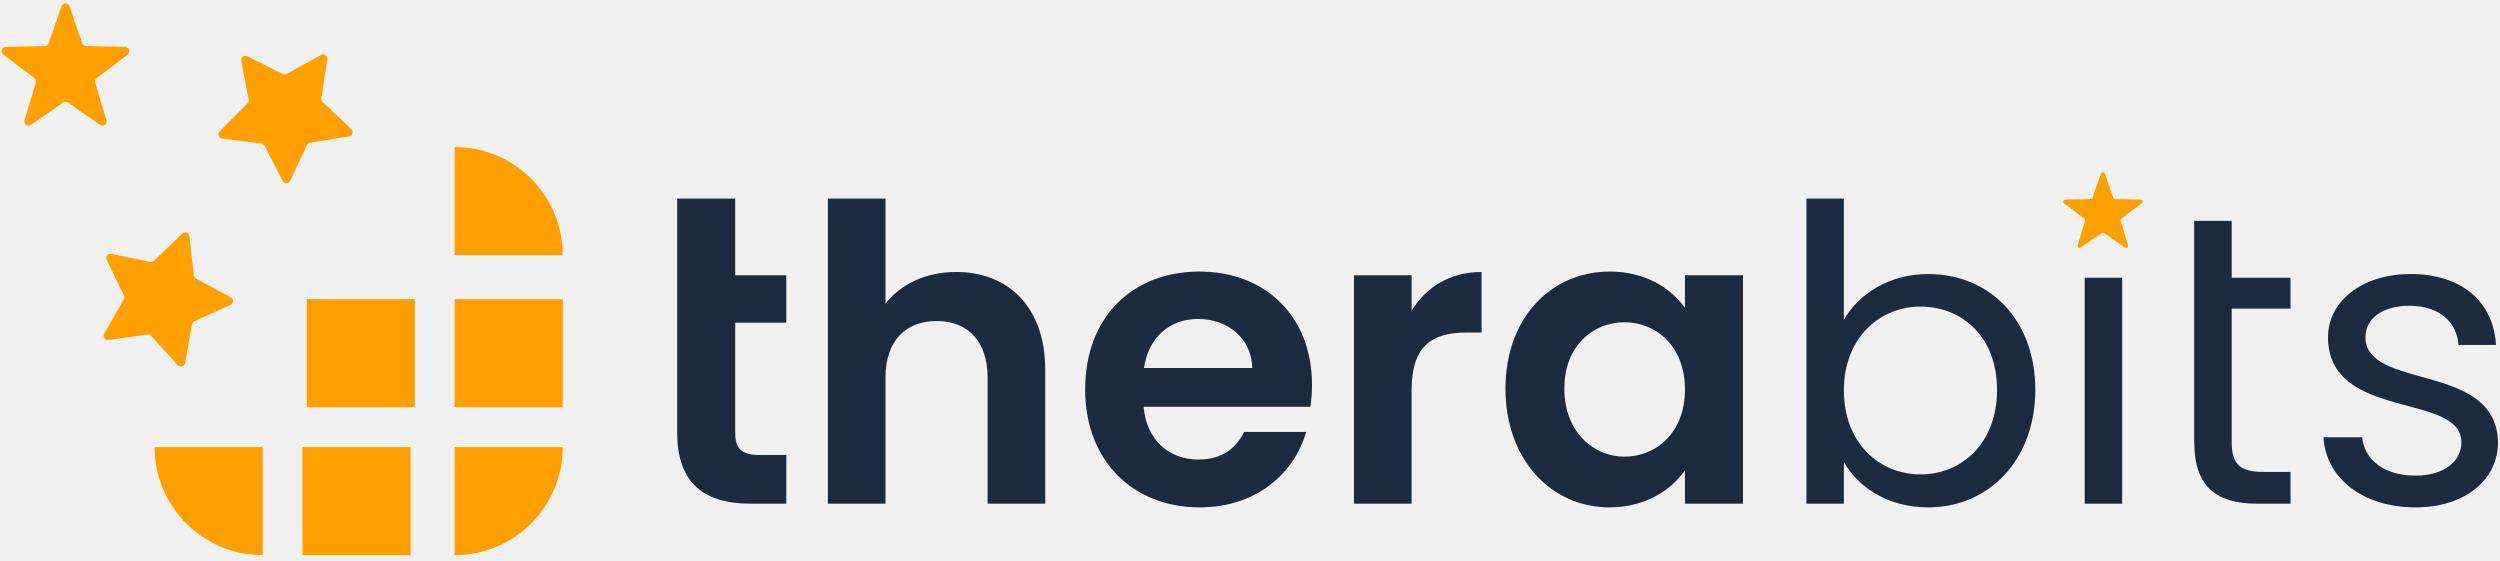
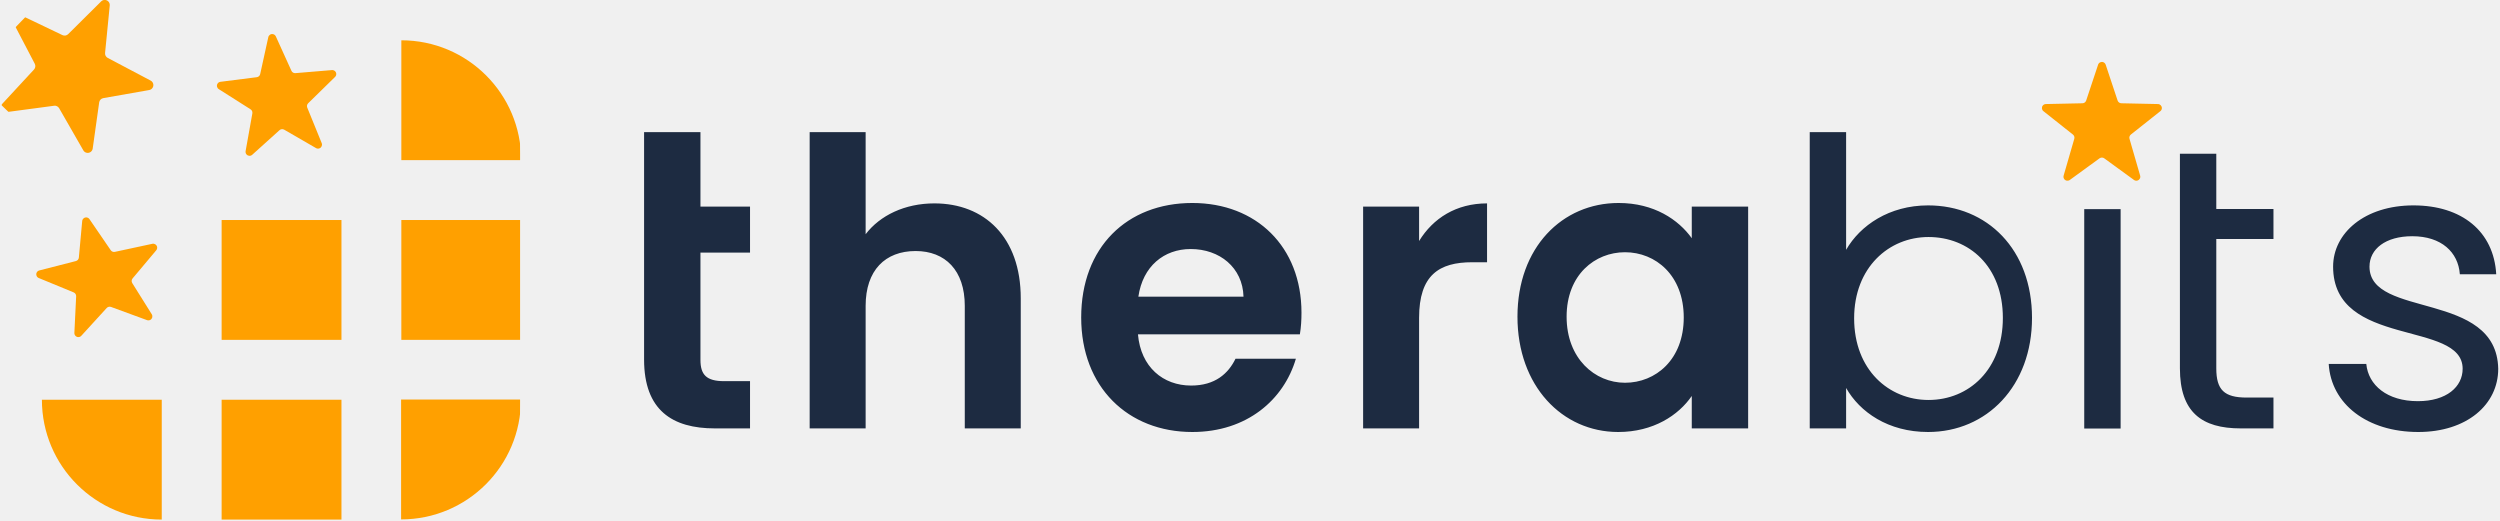
- <svg xmlns="http://www.w3.org/2000/svg" width="491" height="110" viewBox="0 0 491 110">
-   <g fill="none" fill-rule="evenodd" transform="translate(-2 -1)">
-     <g fill="#FFA000">
-       <rect width="21.227" height="21.227" x="61.415" y="88.803" />
-       <path d="M91.293 88.803L112.52 88.803C112.52 100.526 103.016 110.03 91.293 110.03L91.293 110.03 91.293 110.03 91.293 88.803zM32.367 88.803L53.594 88.803 53.594 110.03C41.871 110.03 32.367 100.526 32.367 88.803L32.367 88.803 32.367 88.803zM91.293 29.878C103.016 29.878 112.52 39.381 112.52 51.105L112.52 51.105 112.52 51.105 91.293 51.105 91.293 29.878z" />
-       <rect width="21.227" height="21.227" x="91.293" y="59.755" />
-       <rect width="21.227" height="21.227" x="62.245" y="59.755" />
-       <path d="M14.385,21.132 L8.085,25.516 C7.709,25.778 7.191,25.685 6.93,25.309 C6.785,25.101 6.743,24.838 6.816,24.595 L9.039,17.248 C9.14,16.916 9.023,16.556 8.746,16.347 L2.63,11.71 C2.265,11.433 2.193,10.912 2.47,10.547 C2.623,10.345 2.861,10.224 3.114,10.219 L10.788,10.062 C11.135,10.055 11.441,9.833 11.555,9.505 L14.075,2.255 C14.226,1.822 14.699,1.593 15.131,1.744 C15.371,1.827 15.56,2.016 15.643,2.255 L18.163,9.505 C18.277,9.833 18.583,10.055 18.93,10.062 L26.604,10.219 C27.062,10.228 27.426,10.607 27.416,11.065 C27.411,11.319 27.29,11.556 27.088,11.71 L20.972,16.347 C20.695,16.556 20.578,16.916 20.679,17.248 L22.901,24.595 C23.034,25.034 22.786,25.497 22.347,25.63 C22.105,25.703 21.841,25.661 21.633,25.516 L15.333,21.132 C15.048,20.934 14.67,20.934 14.385,21.132 Z" />
-       <path d="M33.561,67.308 L26.702,70.914 C26.296,71.127 25.794,70.971 25.581,70.566 C25.496,70.404 25.467,70.219 25.498,70.039 L26.808,62.401 C26.854,62.132 26.765,61.857 26.569,61.667 L21.02,56.257 C20.692,55.937 20.685,55.412 21.005,55.084 C21.132,54.953 21.299,54.868 21.48,54.842 L29.149,53.727 C29.419,53.688 29.653,53.518 29.774,53.273 L33.203,46.324 C33.406,45.913 33.904,45.745 34.315,45.947 C34.478,46.028 34.611,46.161 34.692,46.324 L38.121,53.273 C38.242,53.518 38.476,53.688 38.746,53.727 L46.415,54.842 C46.869,54.908 47.183,55.329 47.117,55.782 C47.091,55.963 47.006,56.13 46.875,56.257 L41.326,61.667 C41.13,61.857 41.041,62.132 41.087,62.401 L42.397,70.039 C42.475,70.491 42.171,70.92 41.719,70.997 C41.539,71.028 41.354,70.999 41.193,70.914 L34.334,67.308 C34.092,67.181 33.803,67.181 33.561,67.308 Z" transform="rotate(-52 33.947 59.675)" />
-       <path d="M57.629,30.791 L50.77,34.397 C50.364,34.61 49.863,34.454 49.649,34.049 C49.564,33.887 49.535,33.702 49.566,33.522 L50.876,25.884 C50.922,25.615 50.833,25.34 50.637,25.15 L45.088,19.74 C44.76,19.42 44.753,18.895 45.073,18.567 C45.2,18.436 45.367,18.351 45.548,18.325 L53.217,17.21 C53.487,17.171 53.721,17.001 53.842,16.756 L57.271,9.807 C57.474,9.396 57.972,9.228 58.383,9.43 C58.546,9.511 58.679,9.644 58.76,9.807 L62.189,16.756 C62.31,17.001 62.544,17.171 62.814,17.21 L70.483,18.325 C70.937,18.391 71.251,18.812 71.185,19.265 C71.159,19.446 71.074,19.613 70.943,19.74 L65.394,25.15 C65.198,25.34 65.109,25.615 65.155,25.884 L66.465,33.522 C66.543,33.974 66.239,34.403 65.787,34.48 C65.607,34.511 65.422,34.482 65.261,34.397 L58.402,30.791 C58.16,30.664 57.871,30.664 57.629,30.791 Z" transform="rotate(-37 58.015 23.158)" />
+ <svg xmlns="http://www.w3.org/2000/svg" xmlns:xlink="http://www.w3.org/1999/xlink" width="524" height="109" viewBox="0 0 524 109">
+   <defs>
+     <rect id="full_logo_dark-a" width="109.018" height="109.018" x=".511" y=".361" />
+   </defs>
+   <g fill="none" fill-rule="evenodd" transform="translate(-1 -1)">
+     <g transform="translate(.48 .63)">
+       <mask id="full_logo_dark-b" fill="#fff">
+         <use xlink:href="#full_logo_dark-a" />
+       </mask>
+       <path fill="#FFA000" d="M34.422,84.154 L9.303,84.154 C9.303,98.027 20.549,109.273 34.422,109.273 L34.422,109.273 L34.422,109.273 L34.422,84.154 Z" mask="url(#full_logo_dark-b)" />
+       <polygon fill="#FFA000" points="72.091 84.154 46.972 84.154 46.972 109.273 72.091 109.273" mask="url(#full_logo_dark-b)" />
+       <polygon fill="#FFA000" points="72.091 46.485 46.972 46.485 46.972 71.604 72.091 71.604" mask="url(#full_logo_dark-b)" />
+       <path fill="#FFA000" d="M84.641 8.816L84.641 8.816 84.641 8.816 84.641 33.935 109.76 33.935C109.76 20.062 98.514 8.816 84.641 8.816zM109.708 84.119L84.589 84.119 84.589 109.238C98.462 109.238 109.708 97.992 109.708 84.119L109.708 84.119 109.708 84.119z" mask="url(#full_logo_dark-b)" />
+       <polygon fill="#FFA000" points="109.76 46.485 84.641 46.485 84.641 71.604 109.76 71.604" mask="url(#full_logo_dark-b)" />
+       <path fill="#FFA000" d="M15.155,23.916 L7.254,29.66 C6.782,30.004 6.12,29.899 5.776,29.426 C5.583,29.162 5.524,28.823 5.615,28.509 L8.446,18.731 C8.566,18.318 8.424,17.874 8.087,17.607 L0.249,11.398 C-0.209,11.035 -0.286,10.37 0.077,9.911 C0.272,9.664 0.568,9.517 0.884,9.51 L10.622,9.303 C11.07,9.293 11.463,9.004 11.604,8.579 L14.773,-0.945 C14.957,-1.5 15.557,-1.8 16.111,-1.615 C16.428,-1.51 16.676,-1.262 16.782,-0.945 L19.95,8.579 C20.091,9.004 20.484,9.293 20.932,9.303 L30.671,9.51 C31.255,9.523 31.719,10.007 31.706,10.591 C31.7,10.907 31.553,11.203 31.305,11.398 L23.467,17.607 C23.13,17.874 22.988,18.318 23.108,18.731 L25.939,28.509 C26.102,29.071 25.778,29.658 25.217,29.821 C24.903,29.912 24.564,29.852 24.3,29.66 L16.4,23.916 C16.029,23.646 15.526,23.646 15.155,23.916 Z" mask="url(#full_logo_dark-b)" transform="rotate(-46 15.777 15.627)" />
+       <path fill="#FFA000" d="M58.419,27.639 L52.187,32.173 C51.814,32.444 51.291,32.362 51.019,31.988 C50.867,31.779 50.82,31.512 50.892,31.264 L53.126,23.544 C53.22,23.218 53.108,22.867 52.842,22.656 L46.657,17.754 C46.295,17.467 46.234,16.941 46.521,16.579 C46.676,16.383 46.91,16.267 47.159,16.262 L54.842,16.098 C55.196,16.091 55.507,15.862 55.618,15.526 L58.118,8.008 C58.264,7.57 58.737,7.333 59.175,7.479 C59.426,7.562 59.622,7.758 59.705,8.008 L62.205,15.526 C62.316,15.862 62.627,16.091 62.981,16.098 L70.664,16.262 C71.126,16.272 71.493,16.654 71.483,17.116 C71.477,17.365 71.361,17.599 71.166,17.754 L64.981,22.656 C64.715,22.867 64.603,23.218 64.697,23.544 L66.931,31.264 C67.06,31.707 66.804,32.171 66.36,32.3 C66.112,32.371 65.845,32.325 65.636,32.173 L59.404,27.639 C59.11,27.425 58.713,27.425 58.419,27.639 Z" mask="url(#full_logo_dark-b)" transform="rotate(-6 58.912 21.092)" />
+       <path fill="#FFA000" d="M21.255,65.308 L15.023,69.842 C14.649,70.113 14.126,70.031 13.854,69.657 C13.702,69.448 13.656,69.181 13.727,68.933 L15.961,61.213 C16.056,60.887 15.944,60.536 15.677,60.325 L9.493,55.423 C9.13,55.136 9.07,54.61 9.357,54.248 C9.511,54.052 9.745,53.936 9.994,53.931 L17.678,53.767 C18.032,53.76 18.342,53.531 18.454,53.195 L20.953,45.677 C21.099,45.239 21.573,45.002 22.011,45.148 C22.261,45.231 22.458,45.427 22.541,45.677 L25.04,53.195 C25.152,53.531 25.463,53.76 25.816,53.767 L33.5,53.931 C33.962,53.941 34.328,54.323 34.318,54.785 C34.313,55.034 34.197,55.268 34.002,55.423 L27.817,60.325 C27.551,60.536 27.438,60.887 27.533,61.213 L29.767,68.933 C29.895,69.376 29.64,69.84 29.196,69.969 C28.948,70.04 28.68,69.994 28.471,69.842 L22.239,65.308 C21.946,65.094 21.548,65.094 21.255,65.308 Z" mask="url(#full_logo_dark-b)" transform="rotate(-86 21.747 58.761)" />
    </g>
-     <g transform="translate(135 34)">
-       <path fill="#1D2B41" fill-rule="nonzero" d="M21.426,65.918 L21.426,56.364 L16.17,56.364 C12.613,56.364 11.4,55.068 11.4,52.073 L11.4,30.373 L21.426,30.373 L21.426,21.061 L11.4,21.061 L11.4,6.001 L0,6.001 L0,51.992 C0,62.275 5.74,65.918 14.311,65.918 L21.426,65.918 Z M40.911,65.918 L40.911,41.142 C40.911,33.936 44.873,30.049 51.017,30.049 C57,30.049 60.962,33.936 60.962,41.142 L60.962,65.918 L72.281,65.918 L72.281,39.603 C72.281,27.215 64.924,20.414 54.817,20.414 C48.834,20.414 43.822,22.843 40.911,26.648 L40.911,6.001 L29.592,6.001 L29.592,65.918 L40.911,65.918 Z M102.601,66.647 C113.678,66.647 121.116,60.088 123.541,51.83 L111.333,51.83 C109.877,54.826 107.209,57.255 102.358,57.255 C96.699,57.255 92.171,53.53 91.605,46.891 L124.35,46.891 C124.592,45.433 124.673,43.976 124.673,42.518 C124.673,29.158 115.537,20.333 102.601,20.333 C89.341,20.333 80.124,29.32 80.124,43.49 C80.124,57.578 89.584,66.647 102.601,66.647 Z M112.95,39.279 L91.686,39.279 C92.575,33.126 96.86,29.644 102.277,29.644 C108.099,29.644 112.788,33.369 112.95,39.279 Z M144.239,65.918 L144.239,43.571 C144.239,34.907 148.282,32.316 154.993,32.316 L157.984,32.316 L157.984,20.414 C151.759,20.414 147.069,23.41 144.239,28.025 L144.239,21.061 L132.92,21.061 L132.92,65.918 L144.239,65.918 Z M183.048,66.647 C190.163,66.647 195.257,63.246 197.925,59.36 L197.925,65.918 L209.325,65.918 L209.325,21.061 L197.925,21.061 L197.925,27.458 C195.257,23.733 190.325,20.333 183.129,20.333 C171.729,20.333 162.674,29.32 162.674,43.328 C162.674,57.336 171.729,66.647 183.048,66.647 Z M186.04,56.688 C179.976,56.688 174.235,51.83 174.235,43.328 C174.235,34.826 179.976,30.292 186.04,30.292 C192.265,30.292 197.925,34.988 197.925,43.49 C197.925,51.992 192.265,56.688 186.04,56.688 Z M245.713,66.647 C257.599,66.647 266.735,57.336 266.735,43.571 C266.735,29.725 257.68,20.819 245.713,20.819 C237.871,20.819 231.969,24.867 229.139,29.806 L229.139,6.001 L221.781,6.001 L221.781,65.918 L229.139,65.918 L229.139,57.74 C231.888,62.599 237.628,66.647 245.713,66.647 Z M244.177,60.169 C236.173,60.169 229.139,54.097 229.139,43.652 C229.139,33.369 236.173,27.215 244.177,27.215 C252.343,27.215 259.216,33.126 259.216,43.571 C259.216,54.016 252.343,60.169 244.177,60.169 Z M283.795,65.918 L283.795,21.547 L276.437,21.547 L276.437,65.918 L283.795,65.918 Z M316.863,65.918 L316.863,59.684 L311.446,59.684 C306.918,59.684 305.301,58.145 305.301,53.773 L305.301,27.62 L316.863,27.62 L316.863,21.547 L305.301,21.547 L305.301,10.374 L297.944,10.374 L297.944,53.773 C297.944,62.679 302.391,65.918 310.233,65.918 L316.863,65.918 Z M341.442,66.647 C351.225,66.647 357.612,61.141 357.612,53.854 C357.289,37.984 331.578,43.733 331.578,33.207 C331.578,29.644 334.812,27.053 340.229,27.053 C346.131,27.053 349.527,30.292 349.85,34.745 L357.208,34.745 C356.723,26.082 350.255,20.819 340.472,20.819 C330.608,20.819 324.22,26.405 324.22,33.207 C324.22,49.724 350.416,43.976 350.416,53.854 C350.416,57.497 347.182,60.412 341.361,60.412 C335.135,60.412 331.335,57.174 330.931,52.882 L323.331,52.882 C323.816,60.979 331.093,66.647 341.442,66.647 Z" />
-       <path fill="#FFA000" d="M279.763,12.765 L275.69,15.599 C275.502,15.73 275.243,15.684 275.112,15.496 C275.04,15.392 275.019,15.26 275.056,15.138 L276.493,10.389 C276.543,10.223 276.484,10.043 276.346,9.938 L272.392,6.94 C272.209,6.802 272.173,6.541 272.312,6.359 C272.388,6.258 272.507,6.197 272.634,6.195 L277.595,6.093 C277.769,6.09 277.922,5.979 277.979,5.815 L279.608,1.128 C279.683,0.911 279.92,0.797 280.136,0.872 C280.256,0.914 280.35,1.008 280.392,1.128 L282.021,5.815 C282.078,5.979 282.231,6.09 282.405,6.093 L287.366,6.195 C287.595,6.199 287.777,6.389 287.772,6.618 C287.77,6.745 287.709,6.863 287.608,6.94 L283.654,9.938 C283.516,10.043 283.457,10.223 283.507,10.389 L284.944,15.138 C285.011,15.358 284.887,15.589 284.667,15.656 C284.546,15.693 284.414,15.672 284.31,15.599 L280.237,12.765 C280.095,12.666 279.905,12.666 279.763,12.765 Z" />
+     <g transform="translate(136 12.047)">
+       <path fill="#1D2B41" fill-rule="nonzero" d="M22.206,78.745 L22.206,68.843 L16.759,68.843 C13.072,68.843 11.815,67.5 11.815,64.395 L11.815,41.905 L22.206,41.905 L22.206,32.255 L11.815,32.255 L11.815,16.646 L0,16.646 L0,64.311 C0,74.969 5.95,78.745 14.832,78.745 L22.206,78.745 Z M46.437,78.745 L46.437,53.066 C46.437,45.597 50.543,41.569 56.911,41.569 C63.112,41.569 67.218,45.597 67.218,53.066 L67.218,78.745 L78.949,78.745 L78.949,51.472 C78.949,38.632 71.324,31.583 60.85,31.583 C54.649,31.583 49.453,34.101 46.437,38.045 L46.437,16.646 L34.705,16.646 L34.705,78.745 L46.437,78.745 Z M114.913,79.5 C126.393,79.5 134.103,72.703 136.617,64.143 L123.963,64.143 C122.455,67.248 119.69,69.766 114.662,69.766 C108.796,69.766 104.104,65.905 103.517,59.024 L137.454,59.024 C137.706,57.514 137.79,56.003 137.79,54.493 C137.79,40.646 128.321,31.499 114.913,31.499 C101.171,31.499 91.618,40.814 91.618,55.5 C91.618,70.101 101.422,79.5 114.913,79.5 Z M125.639,51.136 L103.601,51.136 C104.523,44.758 108.964,41.15 114.578,41.15 C120.612,41.15 125.472,45.01 125.639,51.136 Z M162.441,78.745 L162.441,55.584 C162.441,46.604 166.63,43.919 173.585,43.919 L176.686,43.919 L176.686,31.583 C170.234,31.583 165.373,34.688 162.441,39.472 L162.441,32.255 L150.709,32.255 L150.709,78.745 L162.441,78.745 Z M204.176,79.5 C211.55,79.5 216.829,75.976 219.595,71.948 L219.595,78.745 L231.41,78.745 L231.41,32.255 L219.595,32.255 L219.595,38.884 C216.829,35.024 211.718,31.499 204.26,31.499 C192.445,31.499 183.06,40.814 183.06,55.332 C183.06,69.85 192.445,79.5 204.176,79.5 Z M205.595,69.178 C199.31,69.178 193.361,64.143 193.361,55.332 C193.361,46.521 199.31,41.821 205.595,41.821 C212.047,41.821 217.913,46.688 217.913,55.5 C217.913,64.311 212.047,69.178 205.595,69.178 Z M269.123,79.5 C281.441,79.5 290.91,69.85 290.91,55.584 C290.91,41.234 281.525,32.003 269.123,32.003 C260.995,32.003 254.878,36.199 251.945,41.318 L251.945,16.646 L244.32,16.646 L244.32,78.745 L251.945,78.745 L251.945,70.269 C254.794,75.304 260.744,79.5 269.123,79.5 Z M269.213,72.787 C260.917,72.787 253.627,66.493 253.627,55.668 C253.627,45.01 260.917,38.632 269.213,38.632 C277.676,38.632 284.799,44.758 284.799,55.584 C284.799,66.409 277.676,72.787 269.213,72.787 Z M309.482,78.777 L309.482,32.79 L301.856,32.79 L301.856,78.777 L309.482,78.777 Z M341.518,78.745 L341.518,72.283 L335.904,72.283 C331.211,72.283 329.535,70.689 329.535,66.157 L329.535,39.052 L341.518,39.052 L341.518,32.758 L329.535,32.758 L329.535,21.178 L321.91,21.178 L321.91,66.157 C321.91,75.388 326.519,78.745 334.647,78.745 L341.518,78.745 Z M371.869,79.5 C382.008,79.5 388.628,73.794 388.628,66.241 C388.293,49.793 361.646,55.751 361.646,44.842 C361.646,41.15 364.998,38.465 370.612,38.465 C376.729,38.465 380.249,41.821 380.584,46.437 L388.209,46.437 C387.706,37.458 381.003,32.003 370.863,32.003 C360.64,32.003 354.02,37.793 354.02,44.842 C354.02,61.961 381.17,56.003 381.17,66.241 C381.17,70.017 377.818,73.038 371.785,73.038 C365.333,73.038 361.394,69.682 360.975,65.234 L353.099,65.234 C353.601,73.626 361.143,79.5 371.869,79.5 Z" />
+       <path fill="#FFA000" d="M305.064,22.138 L298.832,26.672 C298.458,26.944 297.935,26.861 297.663,26.488 C297.511,26.279 297.464,26.012 297.536,25.763 L299.77,18.044 C299.865,17.717 299.752,17.367 299.486,17.156 L293.301,12.253 C292.939,11.966 292.879,11.44 293.166,11.078 C293.32,10.883 293.554,10.767 293.803,10.762 L301.487,10.598 C301.841,10.59 302.151,10.361 302.263,10.026 L304.762,2.508 C304.908,2.07 305.382,1.832 305.82,1.978 C306.07,2.061 306.267,2.258 306.35,2.508 L308.849,10.026 C308.961,10.361 309.271,10.59 309.625,10.598 L317.309,10.762 C317.771,10.771 318.137,11.154 318.127,11.616 C318.122,11.865 318.006,12.099 317.811,12.253 L311.626,17.156 C311.36,17.367 311.247,17.717 311.342,18.044 L313.576,25.763 C313.704,26.207 313.449,26.671 313.005,26.799 C312.757,26.871 312.489,26.824 312.28,26.672 L306.048,22.138 C305.755,21.925 305.357,21.925 305.064,22.138 Z" />
    </g>
  </g>
</svg>
